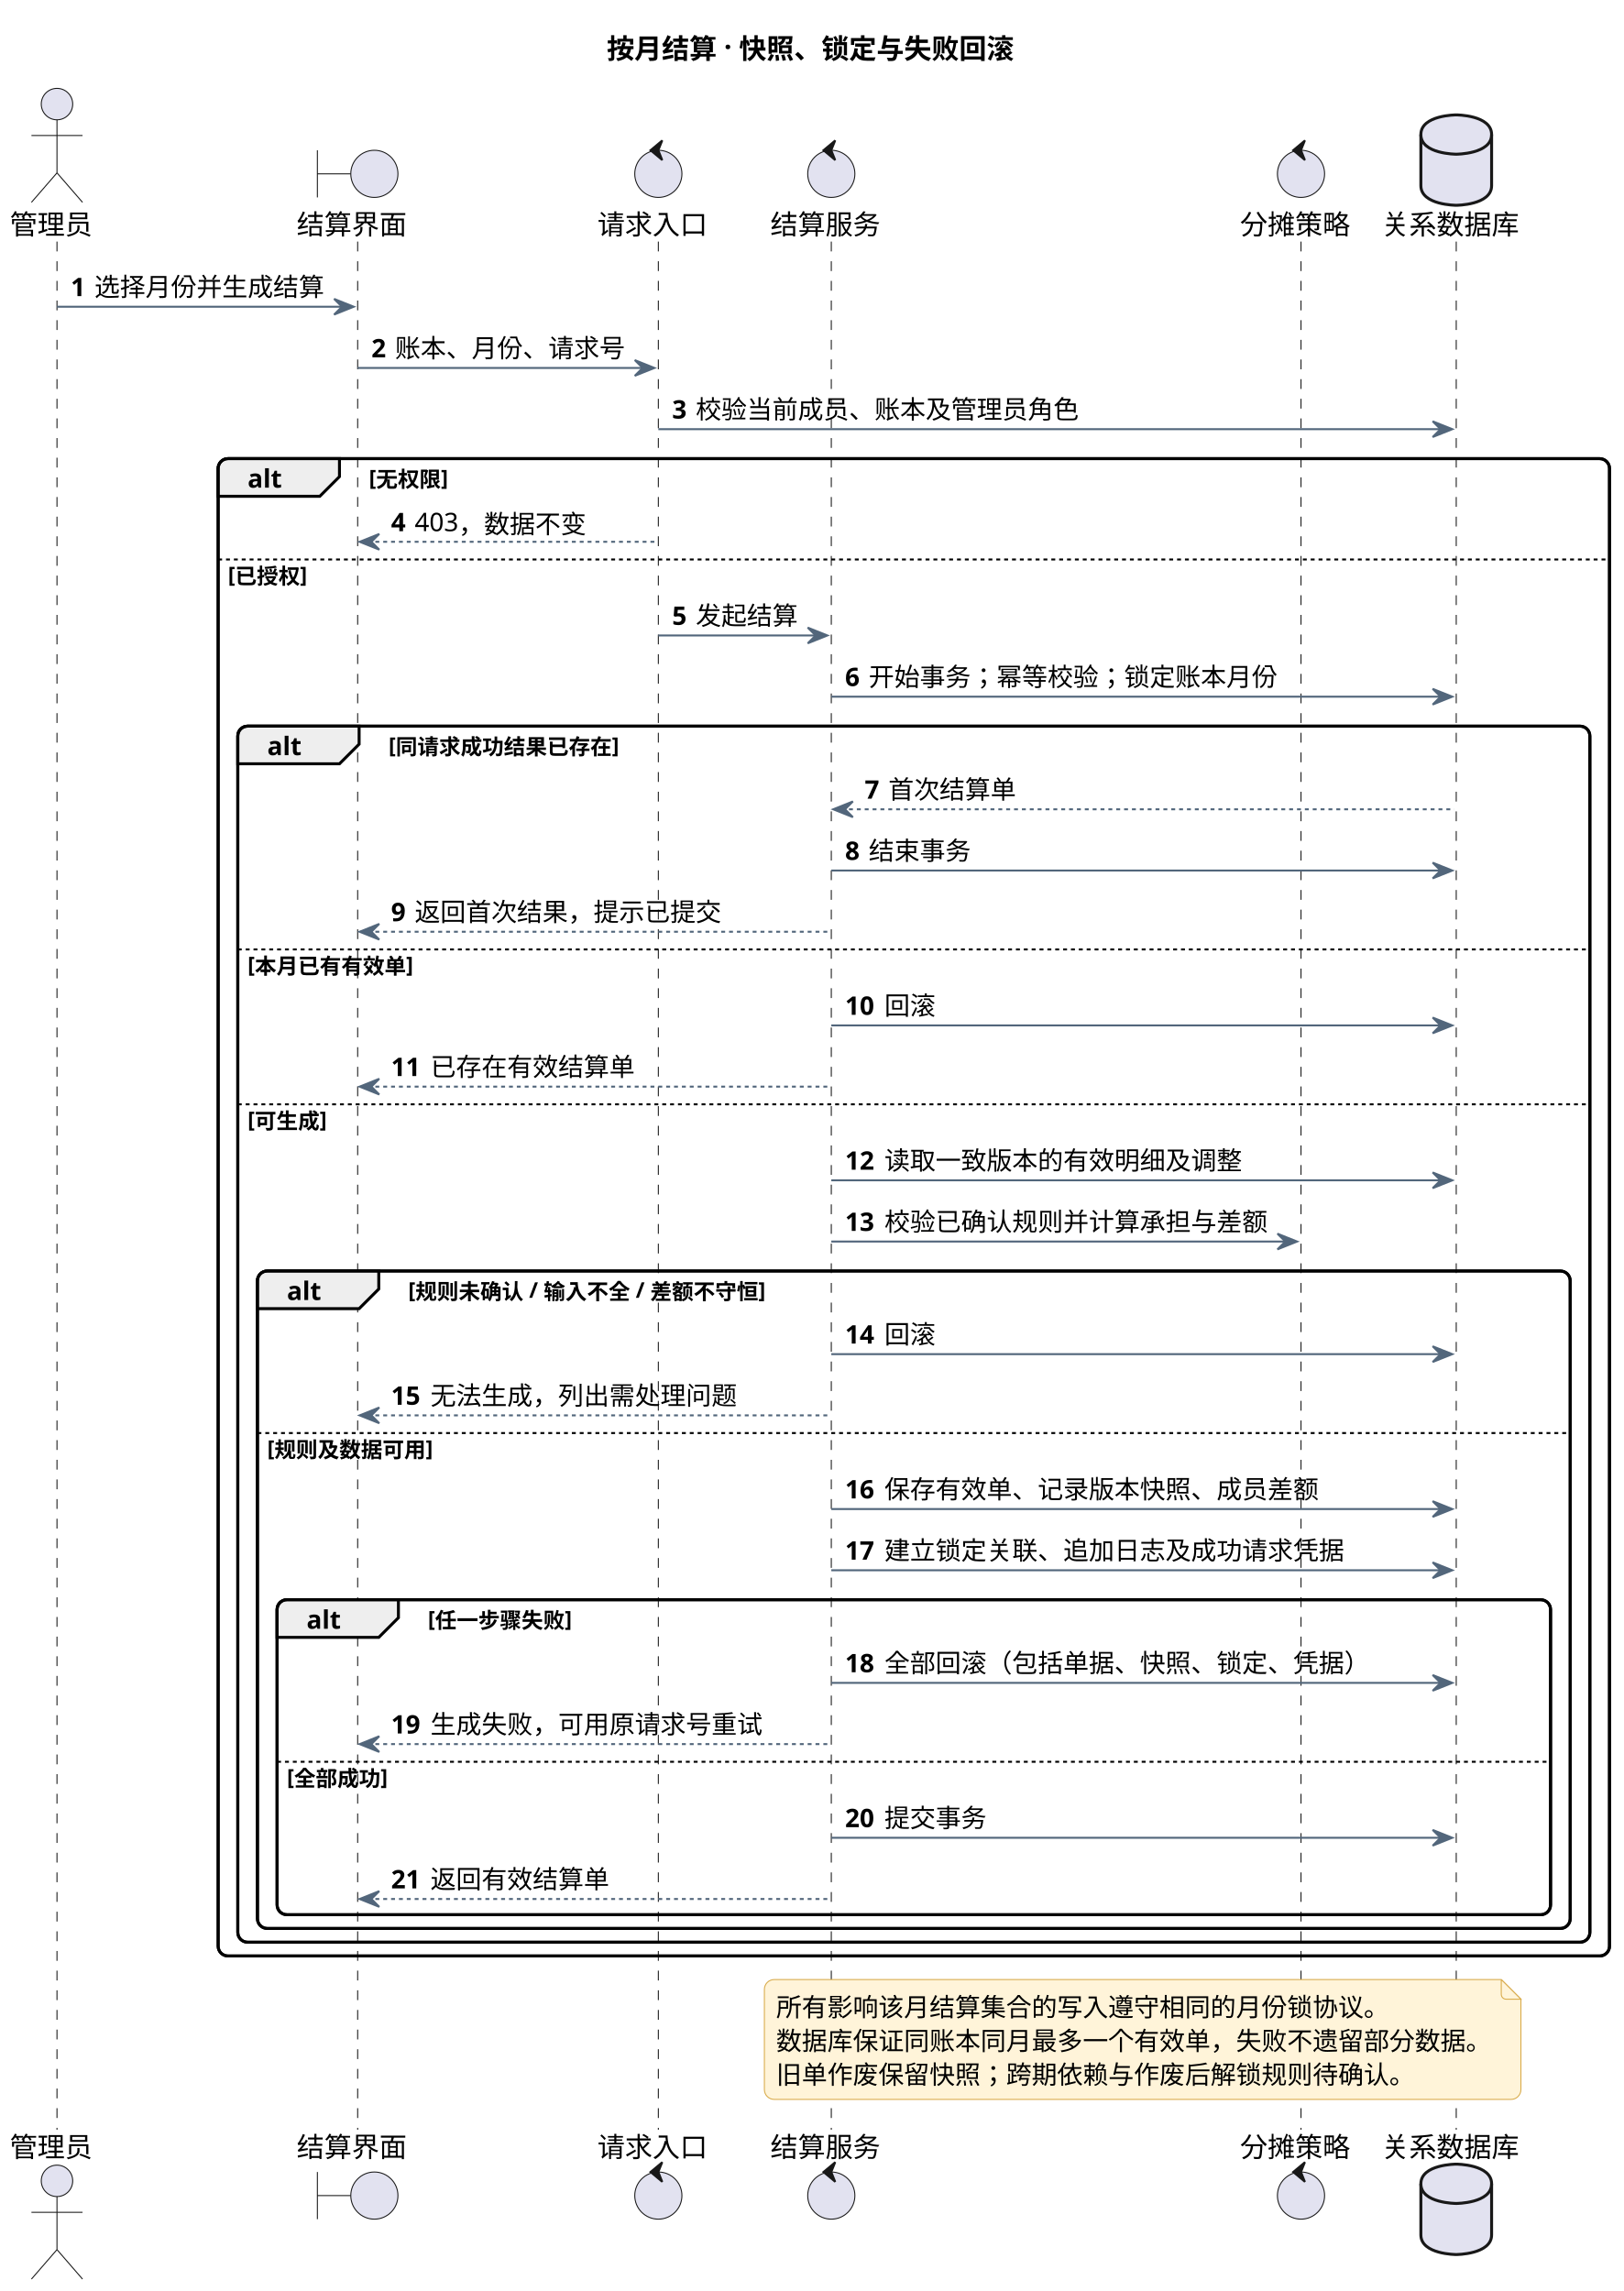
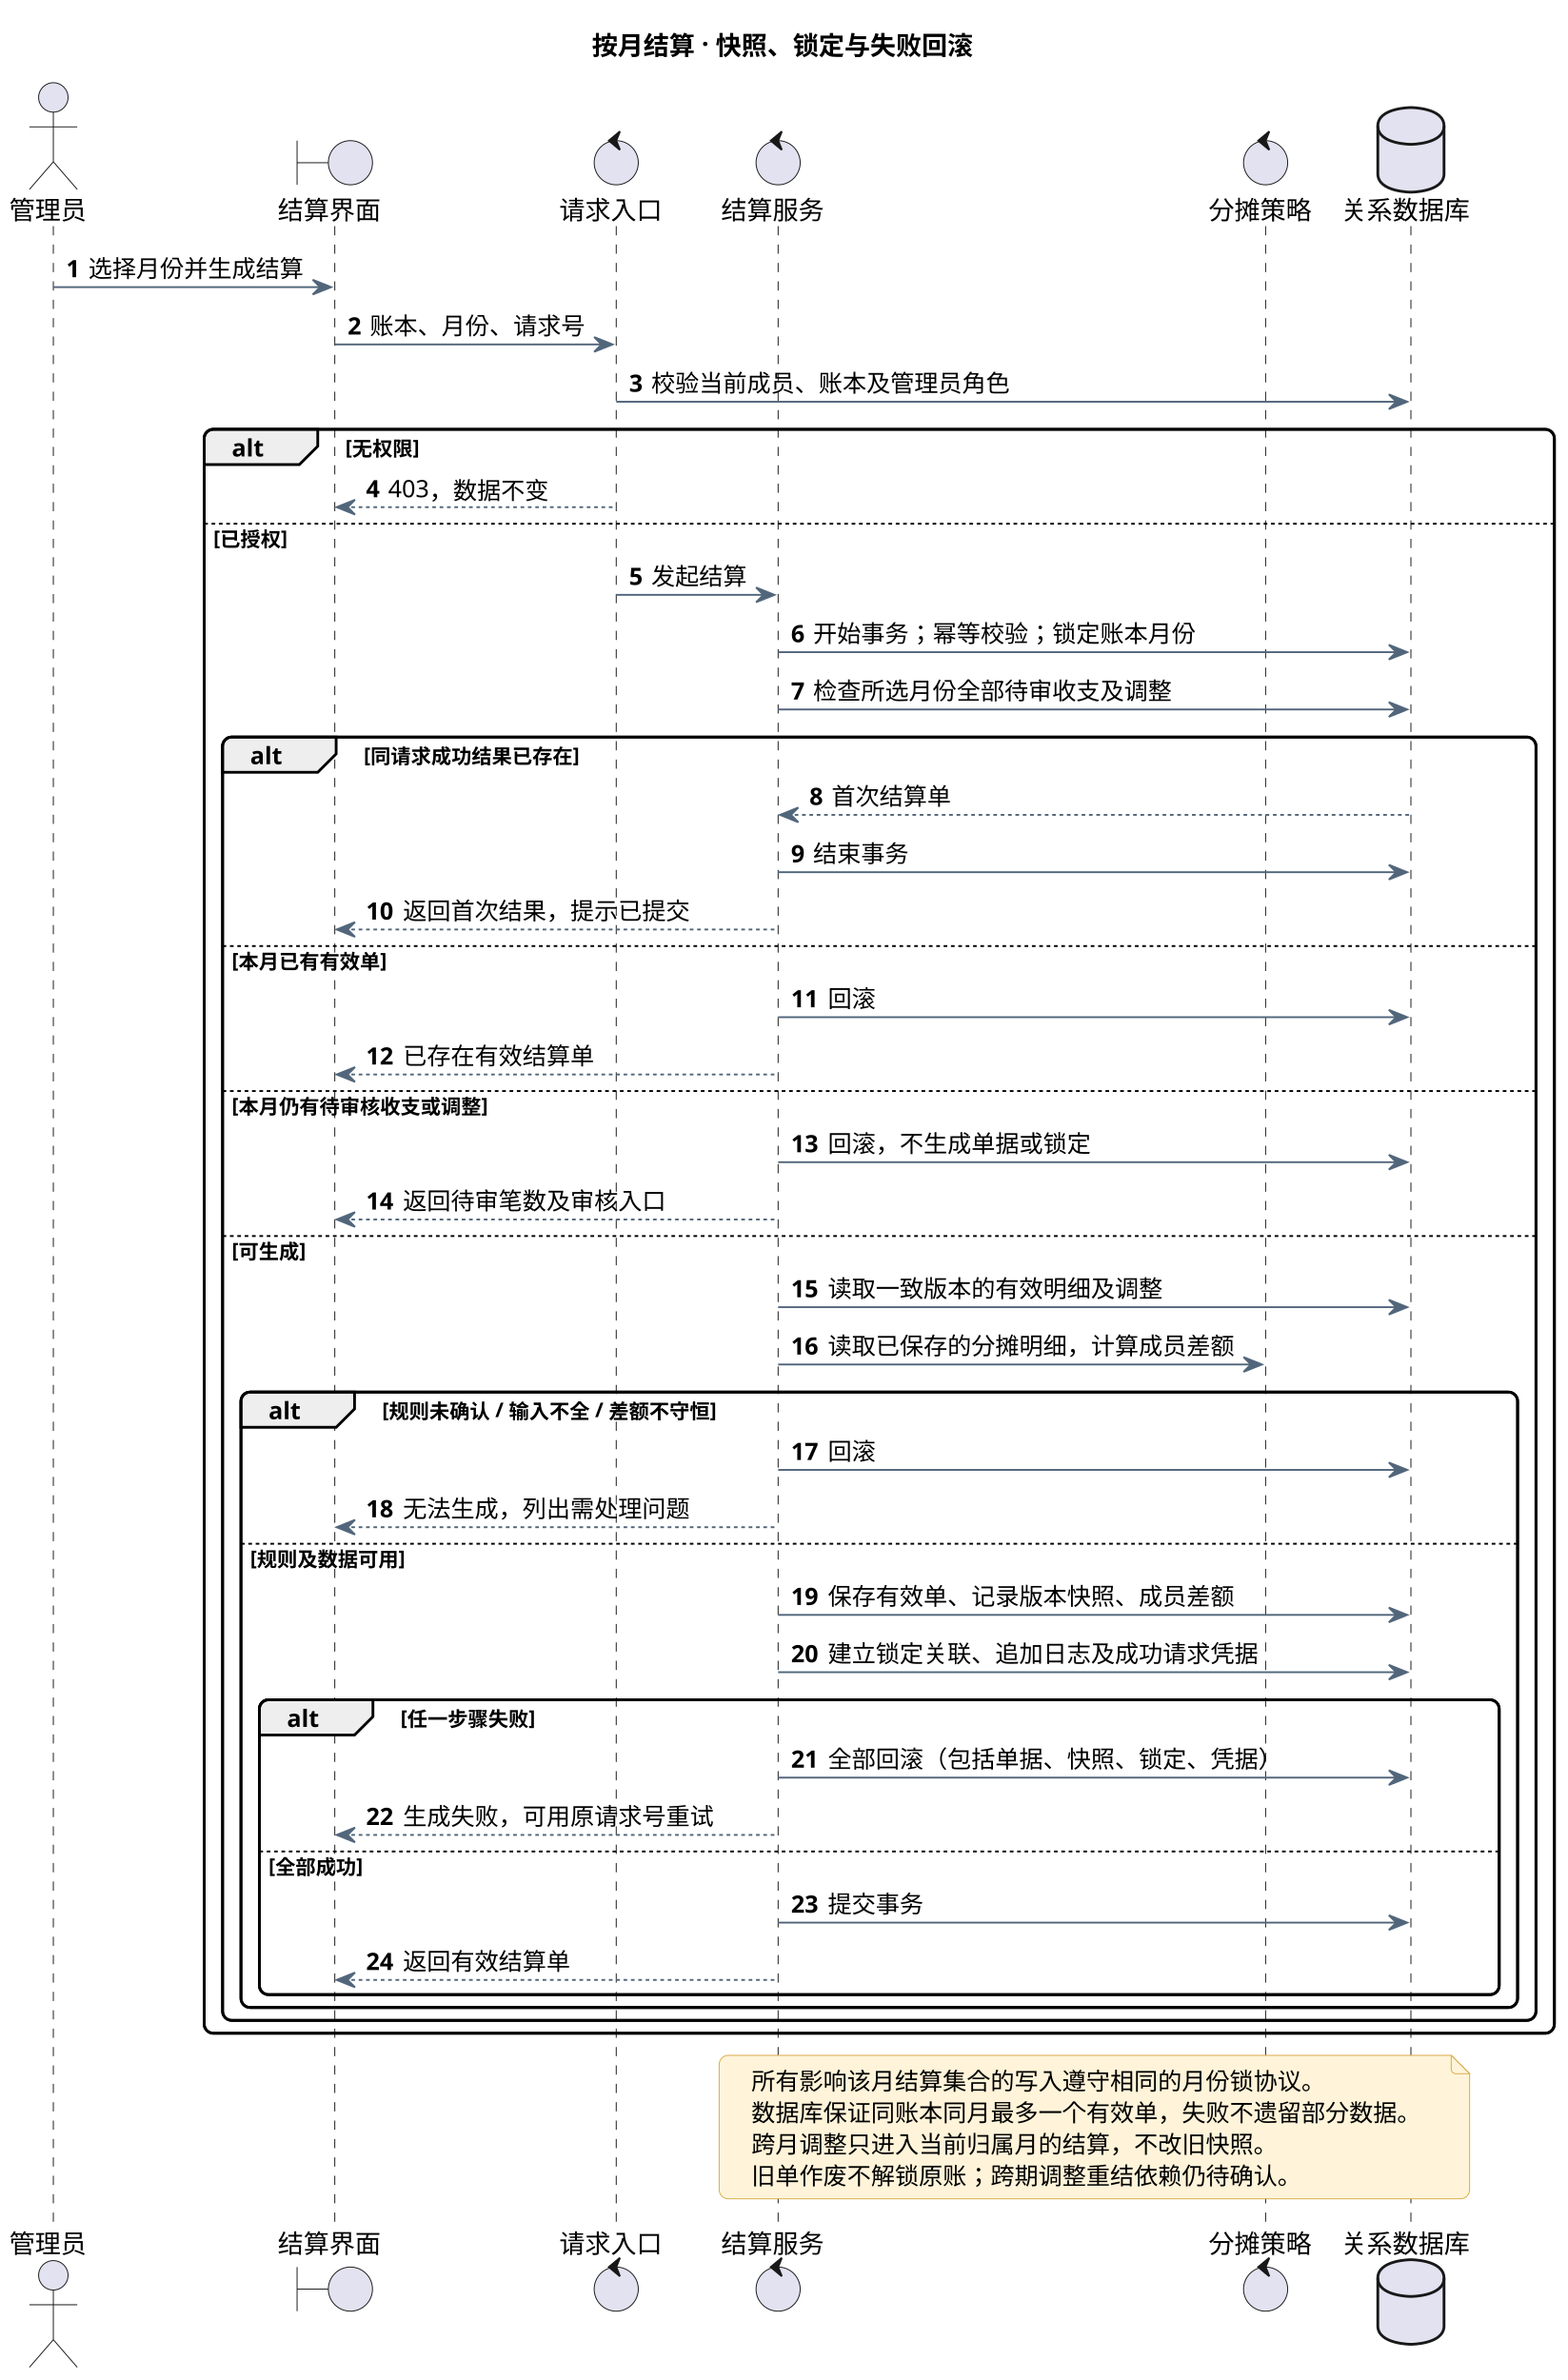
- <svg xmlns="http://www.w3.org/2000/svg" contentStyleType="text/css" height="1166px" preserveAspectRatio="none" style="width:826px;height:1166px;background:#FFFFFF;" version="1.1" viewBox="0 0 826 1166" width="826px" zoomAndPan="magnify">
+ <svg xmlns="http://www.w3.org/2000/svg" contentStyleType="text/css" height="1294px" preserveAspectRatio="none" style="width:852px;height:1294px;background:#FFFFFF;" version="1.1" viewBox="0 0 852 1294" width="852px" zoomAndPan="magnify">
  <defs />
  <g>
-     <text fill="#000000" font-family="Microsoft YaHei" font-size="14" font-weight="bold" lengthAdjust="spacing" textLength="210.492" x="308.797" y="29.814">按月结算 · 快照、锁定与失败回滚</text>
-     <rect fill="none" height="762.06" rx="5" ry="5" style="stroke:#000000;stroke-width:1.5;" width="708.068" x="111.017" y="233.428" />
-     <rect fill="none" height="618.911" rx="5" ry="5" style="stroke:#000000;stroke-width:1.5;" width="688.068" x="121.017" y="369.577" />
-     <rect fill="none" height="334.613" rx="5" ry="5" style="stroke:#000000;stroke-width:1.5;" width="668.068" x="131.017" y="646.875" />
-     <rect fill="none" height="160.307" rx="5" ry="5" style="stroke:#000000;stroke-width:1.5;" width="648.068" x="141.017" y="814.182" />
-     <line style="stroke:#181818;stroke-width:0.5;stroke-dasharray:5.0,5.0;" x1="29" x2="29" y1="122.955" y2="1083.961" />
-     <line style="stroke:#181818;stroke-width:0.5;stroke-dasharray:5.0,5.0;" x1="182.017" x2="182.017" y1="122.955" y2="1083.961" />
-     <line style="stroke:#181818;stroke-width:0.5;stroke-dasharray:5.0,5.0;" x1="335.034" x2="335.034" y1="122.955" y2="1083.961" />
-     <line style="stroke:#181818;stroke-width:0.5;stroke-dasharray:5.0,5.0;" x1="423.051" x2="423.051" y1="122.955" y2="1083.961" />
-     <line style="stroke:#181818;stroke-width:0.5;stroke-dasharray:5.0,5.0;" x1="662.085" x2="662.085" y1="122.955" y2="1083.961" />
-     <line style="stroke:#181818;stroke-width:0.5;stroke-dasharray:5.0,5.0;" x1="741.085" x2="741.085" y1="122.955" y2="1083.961" />
+     <text fill="#000000" font-family="Microsoft YaHei" font-size="14" font-weight="bold" lengthAdjust="spacing" textLength="210.492" x="321.797" y="29.814">按月结算 · 快照、锁定与失败回滚</text>
+     <rect fill="none" height="872.051" rx="5" ry="5" style="stroke:#000000;stroke-width:1.5;" width="734.068" x="111.017" y="233.428" />
+     <rect fill="none" height="697.745" rx="5" ry="5" style="stroke:#000000;stroke-width:1.5;" width="714.068" x="121.017" y="400.735" />
+     <rect fill="none" height="334.613" rx="5" ry="5" style="stroke:#000000;stroke-width:1.5;" width="694.068" x="131.017" y="756.866" />
+     <rect fill="none" height="160.307" rx="5" ry="5" style="stroke:#000000;stroke-width:1.5;" width="674.068" x="141.017" y="924.173" />
+     <line style="stroke:#181818;stroke-width:0.5;stroke-dasharray:5.0,5.0;" x1="29" x2="29" y1="122.955" y2="1211.11" />
+     <line style="stroke:#181818;stroke-width:0.5;stroke-dasharray:5.0,5.0;" x1="182.017" x2="182.017" y1="122.955" y2="1211.11" />
+     <line style="stroke:#181818;stroke-width:0.5;stroke-dasharray:5.0,5.0;" x1="335.034" x2="335.034" y1="122.955" y2="1211.11" />
+     <line style="stroke:#181818;stroke-width:0.5;stroke-dasharray:5.0,5.0;" x1="423.051" x2="423.051" y1="122.955" y2="1211.11" />
+     <line style="stroke:#181818;stroke-width:0.5;stroke-dasharray:5.0,5.0;" x1="688.085" x2="688.085" y1="122.955" y2="1211.11" />
+     <line style="stroke:#181818;stroke-width:0.5;stroke-dasharray:5.0,5.0;" x1="767.085" x2="767.085" y1="122.955" y2="1211.11" />
    <text fill="#000000" font-family="Microsoft YaHei" font-size="14" lengthAdjust="spacing" textLength="42" x="5" y="119.291">管理员</text>
    <ellipse cx="29" cy="52.977" fill="#E2E2F0" rx="8" ry="8" style="stroke:#181818;stroke-width:0.5;" />
    <path d="M29,60.977 L29,87.978 M16,68.978 L42,68.978 M29,87.978 L16,102.978 M29,87.978 L42,102.978 " fill="none" style="stroke:#181818;stroke-width:0.5;" />
-     <text fill="#000000" font-family="Microsoft YaHei" font-size="14" lengthAdjust="spacing" textLength="42" x="5" y="1097.775">管理员</text>
-     <ellipse cx="29" cy="1109.939" fill="#E2E2F0" rx="8" ry="8" style="stroke:#181818;stroke-width:0.5;" />
-     <path d="M29,1117.939 L29,1144.939 M16,1125.939 L42,1125.939 M29,1144.939 L16,1159.939 M29,1144.939 L42,1159.939 " fill="none" style="stroke:#181818;stroke-width:0.5;" />
+     <text fill="#000000" font-family="Microsoft YaHei" font-size="14" lengthAdjust="spacing" textLength="42" x="5" y="1224.924">管理员</text>
+     <ellipse cx="29" cy="1237.088" fill="#E2E2F0" rx="8" ry="8" style="stroke:#181818;stroke-width:0.5;" />
+     <path d="M29,1245.088 L29,1272.088 M16,1253.088 L42,1253.088 M29,1272.088 L16,1287.088 M29,1272.088 L42,1287.088 " fill="none" style="stroke:#181818;stroke-width:0.5;" />
    <text fill="#000000" font-family="Microsoft YaHei" font-size="14" lengthAdjust="spacing" textLength="56" x="151.017" y="119.291">结算界面</text>
    <path d="M161.517,76.478 L161.517,100.478 M161.517,88.478 L178.517,88.478 " fill="none" style="stroke:#181818;stroke-width:0.5;" />
    <ellipse cx="190.517" cy="88.478" fill="#E2E2F0" rx="12" ry="12" style="stroke:#181818;stroke-width:0.5;" />
-     <text fill="#000000" font-family="Microsoft YaHei" font-size="14" lengthAdjust="spacing" textLength="56" x="151.017" y="1097.775">结算界面</text>
-     <path d="M161.517,1105.439 L161.517,1129.439 M161.517,1117.439 L178.517,1117.439 " fill="none" style="stroke:#181818;stroke-width:0.5;" />
-     <ellipse cx="190.517" cy="1117.439" fill="#E2E2F0" rx="12" ry="12" style="stroke:#181818;stroke-width:0.5;" />
+     <text fill="#000000" font-family="Microsoft YaHei" font-size="14" lengthAdjust="spacing" textLength="56" x="151.017" y="1224.924">结算界面</text>
+     <path d="M161.517,1232.588 L161.517,1256.588 M161.517,1244.588 L178.517,1244.588 " fill="none" style="stroke:#181818;stroke-width:0.5;" />
+     <ellipse cx="190.517" cy="1244.588" fill="#E2E2F0" rx="12" ry="12" style="stroke:#181818;stroke-width:0.5;" />
    <text fill="#000000" font-family="Microsoft YaHei" font-size="14" lengthAdjust="spacing" textLength="56" x="304.034" y="119.291">请求入口</text>
    <ellipse cx="335.034" cy="88.478" fill="#E2E2F0" rx="12" ry="12" style="stroke:#181818;stroke-width:0.5;" />
    <polygon fill="#181818" points="331.034,76.478,337.034,71.478,335.034,76.478,337.034,81.478,331.034,76.478" style="stroke:#181818;stroke-width:1;" />
-     <text fill="#000000" font-family="Microsoft YaHei" font-size="14" lengthAdjust="spacing" textLength="56" x="304.034" y="1097.775">请求入口</text>
-     <ellipse cx="335.034" cy="1117.439" fill="#E2E2F0" rx="12" ry="12" style="stroke:#181818;stroke-width:0.5;" />
-     <polygon fill="#181818" points="331.034,1105.439,337.034,1100.439,335.034,1105.439,337.034,1110.439,331.034,1105.439" style="stroke:#181818;stroke-width:1;" />
+     <text fill="#000000" font-family="Microsoft YaHei" font-size="14" lengthAdjust="spacing" textLength="56" x="304.034" y="1224.924">请求入口</text>
+     <ellipse cx="335.034" cy="1244.588" fill="#E2E2F0" rx="12" ry="12" style="stroke:#181818;stroke-width:0.5;" />
+     <polygon fill="#181818" points="331.034,1232.588,337.034,1227.588,335.034,1232.588,337.034,1237.588,331.034,1232.588" style="stroke:#181818;stroke-width:1;" />
    <text fill="#000000" font-family="Microsoft YaHei" font-size="14" lengthAdjust="spacing" textLength="56" x="392.051" y="119.291">结算服务</text>
    <ellipse cx="423.051" cy="88.478" fill="#E2E2F0" rx="12" ry="12" style="stroke:#181818;stroke-width:0.5;" />
    <polygon fill="#181818" points="419.051,76.478,425.051,71.478,423.051,76.478,425.051,81.478,419.051,76.478" style="stroke:#181818;stroke-width:1;" />
-     <text fill="#000000" font-family="Microsoft YaHei" font-size="14" lengthAdjust="spacing" textLength="56" x="392.051" y="1097.775">结算服务</text>
-     <ellipse cx="423.051" cy="1117.439" fill="#E2E2F0" rx="12" ry="12" style="stroke:#181818;stroke-width:0.5;" />
-     <polygon fill="#181818" points="419.051,1105.439,425.051,1100.439,423.051,1105.439,425.051,1110.439,419.051,1105.439" style="stroke:#181818;stroke-width:1;" />
-     <text fill="#000000" font-family="Microsoft YaHei" font-size="14" lengthAdjust="spacing" textLength="56" x="631.085" y="119.291">分摊策略</text>
-     <ellipse cx="662.085" cy="88.478" fill="#E2E2F0" rx="12" ry="12" style="stroke:#181818;stroke-width:0.5;" />
-     <polygon fill="#181818" points="658.085,76.478,664.085,71.478,662.085,76.478,664.085,81.478,658.085,76.478" style="stroke:#181818;stroke-width:1;" />
-     <text fill="#000000" font-family="Microsoft YaHei" font-size="14" lengthAdjust="spacing" textLength="56" x="631.085" y="1097.775">分摊策略</text>
-     <ellipse cx="662.085" cy="1117.439" fill="#E2E2F0" rx="12" ry="12" style="stroke:#181818;stroke-width:0.5;" />
-     <polygon fill="#181818" points="658.085,1105.439,664.085,1100.439,662.085,1105.439,664.085,1110.439,658.085,1105.439" style="stroke:#181818;stroke-width:1;" />
-     <text fill="#000000" font-family="Microsoft YaHei" font-size="14" lengthAdjust="spacing" textLength="70" x="703.085" y="119.291">关系数据库</text>
-     <path d="M723.085,68.478 C723.085,58.477 741.085,58.477 741.085,58.477 C741.085,58.477 759.085,58.477 759.085,68.478 L759.085,94.478 C759.085,104.478 741.085,104.478 741.085,104.478 C741.085,104.478 723.085,104.478 723.085,94.478 L723.085,68.478 " fill="#E2E2F0" style="stroke:#181818;stroke-width:1.5;" />
-     <path d="M723.085,68.478 C723.085,78.478 741.085,78.478 741.085,78.478 C741.085,78.478 759.085,78.478 759.085,68.478 " fill="none" style="stroke:#181818;stroke-width:1.5;" />
-     <text fill="#000000" font-family="Microsoft YaHei" font-size="14" lengthAdjust="spacing" textLength="70" x="703.085" y="1097.775">关系数据库</text>
-     <path d="M723.085,1111.439 C723.085,1101.439 741.085,1101.439 741.085,1101.439 C741.085,1101.439 759.085,1101.439 759.085,1111.439 L759.085,1137.439 C759.085,1147.439 741.085,1147.439 741.085,1147.439 C741.085,1147.439 723.085,1147.439 723.085,1137.439 L723.085,1111.439 " fill="#E2E2F0" style="stroke:#181818;stroke-width:1.5;" />
-     <path d="M723.085,1111.439 C723.085,1121.439 741.085,1121.439 741.085,1121.439 C741.085,1121.439 759.085,1121.439 759.085,1111.439 " fill="none" style="stroke:#181818;stroke-width:1.5;" />
+     <text fill="#000000" font-family="Microsoft YaHei" font-size="14" lengthAdjust="spacing" textLength="56" x="392.051" y="1224.924">结算服务</text>
+     <ellipse cx="423.051" cy="1244.588" fill="#E2E2F0" rx="12" ry="12" style="stroke:#181818;stroke-width:0.5;" />
+     <polygon fill="#181818" points="419.051,1232.588,425.051,1227.588,423.051,1232.588,425.051,1237.588,419.051,1232.588" style="stroke:#181818;stroke-width:1;" />
+     <text fill="#000000" font-family="Microsoft YaHei" font-size="14" lengthAdjust="spacing" textLength="56" x="657.085" y="119.291">分摊策略</text>
+     <ellipse cx="688.085" cy="88.478" fill="#E2E2F0" rx="12" ry="12" style="stroke:#181818;stroke-width:0.5;" />
+     <polygon fill="#181818" points="684.085,76.478,690.085,71.478,688.085,76.478,690.085,81.478,684.085,76.478" style="stroke:#181818;stroke-width:1;" />
+     <text fill="#000000" font-family="Microsoft YaHei" font-size="14" lengthAdjust="spacing" textLength="56" x="657.085" y="1224.924">分摊策略</text>
+     <ellipse cx="688.085" cy="1244.588" fill="#E2E2F0" rx="12" ry="12" style="stroke:#181818;stroke-width:0.5;" />
+     <polygon fill="#181818" points="684.085,1232.588,690.085,1227.588,688.085,1232.588,690.085,1237.588,684.085,1232.588" style="stroke:#181818;stroke-width:1;" />
+     <text fill="#000000" font-family="Microsoft YaHei" font-size="14" lengthAdjust="spacing" textLength="70" x="729.085" y="119.291">关系数据库</text>
+     <path d="M749.085,68.478 C749.085,58.477 767.085,58.477 767.085,58.477 C767.085,58.477 785.085,58.477 785.085,68.478 L785.085,94.478 C785.085,104.478 767.085,104.478 767.085,104.478 C767.085,104.478 749.085,104.478 749.085,94.478 L749.085,68.478 " fill="#E2E2F0" style="stroke:#181818;stroke-width:1.5;" />
+     <path d="M749.085,68.478 C749.085,78.478 767.085,78.478 767.085,78.478 C767.085,78.478 785.085,78.478 785.085,68.478 " fill="none" style="stroke:#181818;stroke-width:1.5;" />
+     <text fill="#000000" font-family="Microsoft YaHei" font-size="14" lengthAdjust="spacing" textLength="70" x="729.085" y="1224.924">关系数据库</text>
+     <path d="M749.085,1238.588 C749.085,1228.588 767.085,1228.588 767.085,1228.588 C767.085,1228.588 785.085,1228.588 785.085,1238.588 L785.085,1264.588 C785.085,1274.588 767.085,1274.588 767.085,1274.588 C767.085,1274.588 749.085,1274.588 749.085,1264.588 L749.085,1238.588 " fill="#E2E2F0" style="stroke:#181818;stroke-width:1.5;" />
+     <path d="M749.085,1238.588 C749.085,1248.588 767.085,1248.588 767.085,1248.588 C767.085,1248.588 785.085,1248.588 785.085,1238.588 " fill="none" style="stroke:#181818;stroke-width:1.5;" />
    <polygon fill="#52667B" points="170.017,152.113,180.017,156.113,170.017,160.113,174.017,156.113" style="stroke:#52667B;stroke-width:1;" />
    <line style="stroke:#52667B;stroke-width:1;" x1="29" x2="176.017" y1="156.113" y2="156.113" />
    <text fill="#000000" font-family="Microsoft YaHei" font-size="13" font-weight="bold" lengthAdjust="spacing" textLength="8.017" x="36" y="150.71">1</text>
    <text fill="#000000" font-family="Microsoft YaHei" font-size="13" lengthAdjust="spacing" textLength="117" x="48.017" y="150.71">选择月份并生成结算</text>
    <polygon fill="#52667B" points="323.034,183.27,333.034,187.27,323.034,191.27,327.034,187.27" style="stroke:#52667B;stroke-width:1;" />
    <line style="stroke:#52667B;stroke-width:1;" x1="182.017" x2="329.034" y1="187.27" y2="187.27" />
    <text fill="#000000" font-family="Microsoft YaHei" font-size="13" font-weight="bold" lengthAdjust="spacing" textLength="8.017" x="189.017" y="181.868">2</text>
    <text fill="#000000" font-family="Microsoft YaHei" font-size="13" lengthAdjust="spacing" textLength="117" x="201.034" y="181.868">账本、月份、请求号</text>
-     <polygon fill="#52667B" points="729.085,214.428,739.085,218.428,729.085,222.428,733.085,218.428" style="stroke:#52667B;stroke-width:1;" />
-     <line style="stroke:#52667B;stroke-width:1;" x1="335.034" x2="735.085" y1="218.428" y2="218.428" />
+     <polygon fill="#52667B" points="755.085,214.428,765.085,218.428,755.085,222.428,759.085,218.428" style="stroke:#52667B;stroke-width:1;" />
+     <line style="stroke:#52667B;stroke-width:1;" x1="335.034" x2="761.085" y1="218.428" y2="218.428" />
    <text fill="#000000" font-family="Microsoft YaHei" font-size="13" font-weight="bold" lengthAdjust="spacing" textLength="8.017" x="342.034" y="213.026">3</text>
    <text fill="#000000" font-family="Microsoft YaHei" font-size="13" lengthAdjust="spacing" textLength="195" x="354.051" y="213.026">校验当前成员、账本及管理员角色</text>
    <path d="M116.017,233.428 L172.756,233.428 L172.756,242.586 L162.756,252.586 L111.017,252.586 L111.017,238.428 A5,5 0 0 1 116.017,233.428 " fill="#EEEEEE" style="stroke:#000000;stroke-width:1.5;" />
-     <rect fill="none" height="762.06" rx="5" ry="5" style="stroke:#000000;stroke-width:1.5;" width="708.068" x="111.017" y="233.428" />
+     <rect fill="none" height="872.051" rx="5" ry="5" style="stroke:#000000;stroke-width:1.5;" width="734.068" x="111.017" y="233.428" />
    <text fill="#000000" font-family="Microsoft YaHei" font-size="13" font-weight="bold" lengthAdjust="spacing" textLength="16.739" x="126.017" y="248.184">alt</text>
    <text fill="#000000" font-family="Microsoft YaHei" font-size="11" font-weight="bold" lengthAdjust="spacing" textLength="41.572" x="187.756" y="247.067">[无权限]</text>
    <polygon fill="#52667B" points="193.017,271.744,183.017,275.744,193.017,279.744,189.017,275.744" style="stroke:#52667B;stroke-width:1;" />
    <line style="stroke:#52667B;stroke-width:1;stroke-dasharray:2.0,2.0;" x1="187.017" x2="334.034" y1="275.744" y2="275.744" />
    <text fill="#000000" font-family="Microsoft YaHei" font-size="13" font-weight="bold" lengthAdjust="spacing" textLength="8.017" x="199.017" y="270.341">4</text>
    <text fill="#000000" font-family="Microsoft YaHei" font-size="13" lengthAdjust="spacing" textLength="87.871" x="211.034" y="270.341">403，数据不变</text>
-     <line style="stroke:#000000;stroke-width:1;stroke-dasharray:2.0,2.0;" x1="111.017" x2="819.085" y1="284.744" y2="284.744" />
+     <line style="stroke:#000000;stroke-width:1;stroke-dasharray:2.0,2.0;" x1="111.017" x2="845.085" y1="284.744" y2="284.744" />
    <text fill="#000000" font-family="Microsoft YaHei" font-size="11" font-weight="bold" lengthAdjust="spacing" textLength="41.572" x="116.017" y="296.383">[已授权]</text>
    <polygon fill="#52667B" points="411.051,319.419,421.051,323.419,411.051,327.419,415.051,323.419" style="stroke:#52667B;stroke-width:1;" />
    <line style="stroke:#52667B;stroke-width:1;" x1="335.034" x2="417.051" y1="323.419" y2="323.419" />
    <text fill="#000000" font-family="Microsoft YaHei" font-size="13" font-weight="bold" lengthAdjust="spacing" textLength="8.017" x="342.034" y="318.017">5</text>
    <text fill="#000000" font-family="Microsoft YaHei" font-size="13" lengthAdjust="spacing" textLength="52" x="354.051" y="318.017">发起结算</text>
-     <polygon fill="#52667B" points="729.085,350.577,739.085,354.577,729.085,358.577,733.085,354.577" style="stroke:#52667B;stroke-width:1;" />
-     <line style="stroke:#52667B;stroke-width:1;" x1="423.051" x2="735.085" y1="354.577" y2="354.577" />
+     <polygon fill="#52667B" points="755.085,350.577,765.085,354.577,755.085,358.577,759.085,354.577" style="stroke:#52667B;stroke-width:1;" />
+     <line style="stroke:#52667B;stroke-width:1;" x1="423.051" x2="761.085" y1="354.577" y2="354.577" />
    <text fill="#000000" font-family="Microsoft YaHei" font-size="13" font-weight="bold" lengthAdjust="spacing" textLength="8.017" x="430.051" y="349.175">6</text>
    <text fill="#000000" font-family="Microsoft YaHei" font-size="13" lengthAdjust="spacing" textLength="208" x="442.068" y="349.175">开始事务；幂等校验；锁定账本月份</text>
-     <path d="M126.017,369.577 L182.756,369.577 L182.756,378.735 L172.756,388.735 L121.017,388.735 L121.017,374.577 A5,5 0 0 1 126.017,369.577 " fill="#EEEEEE" style="stroke:#000000;stroke-width:1.5;" />
-     <rect fill="none" height="618.911" rx="5" ry="5" style="stroke:#000000;stroke-width:1.5;" width="688.068" x="121.017" y="369.577" />
-     <text fill="#000000" font-family="Microsoft YaHei" font-size="13" font-weight="bold" lengthAdjust="spacing" textLength="16.739" x="136.017" y="384.332">alt</text>
-     <text fill="#000000" font-family="Microsoft YaHei" font-size="11" font-weight="bold" lengthAdjust="spacing" textLength="118.572" x="197.756" y="383.216">[同请求成功结果已存在]</text>
-     <polygon fill="#52667B" points="434.051,407.893,424.051,411.893,434.051,415.893,430.051,411.893" style="stroke:#52667B;stroke-width:1;" />
-     <line style="stroke:#52667B;stroke-width:1;stroke-dasharray:2.0,2.0;" x1="428.051" x2="740.085" y1="411.893" y2="411.893" />
-     <text fill="#000000" font-family="Microsoft YaHei" font-size="13" font-weight="bold" lengthAdjust="spacing" textLength="8.017" x="440.051" y="406.49">7</text>
-     <text fill="#000000" font-family="Microsoft YaHei" font-size="13" lengthAdjust="spacing" textLength="65" x="452.068" y="406.49">首次结算单</text>
-     <polygon fill="#52667B" points="729.085,439.05,739.085,443.05,729.085,447.05,733.085,443.05" style="stroke:#52667B;stroke-width:1;" />
-     <line style="stroke:#52667B;stroke-width:1;" x1="423.051" x2="735.085" y1="443.05" y2="443.05" />
-     <text fill="#000000" font-family="Microsoft YaHei" font-size="13" font-weight="bold" lengthAdjust="spacing" textLength="8.017" x="430.051" y="437.648">8</text>
-     <text fill="#000000" font-family="Microsoft YaHei" font-size="13" lengthAdjust="spacing" textLength="52" x="442.068" y="437.648">结束事务</text>
-     <polygon fill="#52667B" points="193.017,470.208,183.017,474.208,193.017,478.208,189.017,474.208" style="stroke:#52667B;stroke-width:1;" />
-     <line style="stroke:#52667B;stroke-width:1;stroke-dasharray:2.0,2.0;" x1="187.017" x2="422.051" y1="474.208" y2="474.208" />
-     <text fill="#000000" font-family="Microsoft YaHei" font-size="13" font-weight="bold" lengthAdjust="spacing" textLength="8.017" x="199.017" y="468.806">9</text>
-     <text fill="#000000" font-family="Microsoft YaHei" font-size="13" lengthAdjust="spacing" textLength="156" x="211.034" y="468.806">返回首次结果，提示已提交</text>
-     <line style="stroke:#000000;stroke-width:1;stroke-dasharray:2.0,2.0;" x1="121.017" x2="809.085" y1="483.208" y2="483.208" />
-     <text fill="#000000" font-family="Microsoft YaHei" font-size="11" font-weight="bold" lengthAdjust="spacing" textLength="85.572" x="126.017" y="494.847">[本月已有有效单]</text>
-     <polygon fill="#52667B" points="729.085,517.884,739.085,521.884,729.085,525.884,733.085,521.884" style="stroke:#52667B;stroke-width:1;" />
-     <line style="stroke:#52667B;stroke-width:1;" x1="423.051" x2="735.085" y1="521.884" y2="521.884" />
-     <text fill="#000000" font-family="Microsoft YaHei" font-size="13" font-weight="bold" lengthAdjust="spacing" textLength="16.034" x="430.051" y="516.481">10</text>
-     <text fill="#000000" font-family="Microsoft YaHei" font-size="13" lengthAdjust="spacing" textLength="26" x="450.085" y="516.481">回滚</text>
-     <polygon fill="#52667B" points="193.017,549.042,183.017,553.042,193.017,557.042,189.017,553.042" style="stroke:#52667B;stroke-width:1;" />
-     <line style="stroke:#52667B;stroke-width:1;stroke-dasharray:2.0,2.0;" x1="187.017" x2="422.051" y1="553.042" y2="553.042" />
-     <text fill="#000000" font-family="Microsoft YaHei" font-size="13" font-weight="bold" lengthAdjust="spacing" textLength="16.034" x="199.017" y="547.639">11</text>
-     <text fill="#000000" font-family="Microsoft YaHei" font-size="13" lengthAdjust="spacing" textLength="104" x="219.051" y="547.639">已存在有效结算单</text>
-     <line style="stroke:#000000;stroke-width:1;stroke-dasharray:2.0,2.0;" x1="121.017" x2="809.085" y1="562.042" y2="562.042" />
-     <text fill="#000000" font-family="Microsoft YaHei" font-size="11" font-weight="bold" lengthAdjust="spacing" textLength="41.572" x="126.017" y="573.681">[可生成]</text>
-     <polygon fill="#52667B" points="729.085,596.717,739.085,600.717,729.085,604.717,733.085,600.717" style="stroke:#52667B;stroke-width:1;" />
-     <line style="stroke:#52667B;stroke-width:1;" x1="423.051" x2="735.085" y1="600.717" y2="600.717" />
-     <text fill="#000000" font-family="Microsoft YaHei" font-size="13" font-weight="bold" lengthAdjust="spacing" textLength="16.034" x="430.051" y="595.315">12</text>
-     <text fill="#000000" font-family="Microsoft YaHei" font-size="13" lengthAdjust="spacing" textLength="182" x="450.085" y="595.315">读取一致版本的有效明细及调整</text>
-     <polygon fill="#52667B" points="650.085,627.875,660.085,631.875,650.085,635.875,654.085,631.875" style="stroke:#52667B;stroke-width:1;" />
-     <line style="stroke:#52667B;stroke-width:1;" x1="423.051" x2="656.085" y1="631.875" y2="631.875" />
+     <polygon fill="#52667B" points="755.085,381.735,765.085,385.735,755.085,389.735,759.085,385.735" style="stroke:#52667B;stroke-width:1;" />
+     <line style="stroke:#52667B;stroke-width:1;" x1="423.051" x2="761.085" y1="385.735" y2="385.735" />
+     <text fill="#000000" font-family="Microsoft YaHei" font-size="13" font-weight="bold" lengthAdjust="spacing" textLength="8.017" x="430.051" y="380.332">7</text>
+     <text fill="#000000" font-family="Microsoft YaHei" font-size="13" lengthAdjust="spacing" textLength="195" x="442.068" y="380.332">检查所选月份全部待审收支及调整</text>
+     <path d="M126.017,400.735 L182.756,400.735 L182.756,409.893 L172.756,419.893 L121.017,419.893 L121.017,405.735 A5,5 0 0 1 126.017,400.735 " fill="#EEEEEE" style="stroke:#000000;stroke-width:1.5;" />
+     <rect fill="none" height="697.745" rx="5" ry="5" style="stroke:#000000;stroke-width:1.5;" width="714.068" x="121.017" y="400.735" />
+     <text fill="#000000" font-family="Microsoft YaHei" font-size="13" font-weight="bold" lengthAdjust="spacing" textLength="16.739" x="136.017" y="415.49">alt</text>
+     <text fill="#000000" font-family="Microsoft YaHei" font-size="11" font-weight="bold" lengthAdjust="spacing" textLength="118.572" x="197.756" y="414.374">[同请求成功结果已存在]</text>
+     <polygon fill="#52667B" points="434.051,439.05,424.051,443.05,434.051,447.05,430.051,443.05" style="stroke:#52667B;stroke-width:1;" />
+     <line style="stroke:#52667B;stroke-width:1;stroke-dasharray:2.0,2.0;" x1="428.051" x2="766.085" y1="443.05" y2="443.05" />
+     <text fill="#000000" font-family="Microsoft YaHei" font-size="13" font-weight="bold" lengthAdjust="spacing" textLength="8.017" x="440.051" y="437.648">8</text>
+     <text fill="#000000" font-family="Microsoft YaHei" font-size="13" lengthAdjust="spacing" textLength="65" x="452.068" y="437.648">首次结算单</text>
+     <polygon fill="#52667B" points="755.085,470.208,765.085,474.208,755.085,478.208,759.085,474.208" style="stroke:#52667B;stroke-width:1;" />
+     <line style="stroke:#52667B;stroke-width:1;" x1="423.051" x2="761.085" y1="474.208" y2="474.208" />
+     <text fill="#000000" font-family="Microsoft YaHei" font-size="13" font-weight="bold" lengthAdjust="spacing" textLength="8.017" x="430.051" y="468.806">9</text>
+     <text fill="#000000" font-family="Microsoft YaHei" font-size="13" lengthAdjust="spacing" textLength="52" x="442.068" y="468.806">结束事务</text>
+     <polygon fill="#52667B" points="193.017,501.366,183.017,505.366,193.017,509.366,189.017,505.366" style="stroke:#52667B;stroke-width:1;" />
+     <line style="stroke:#52667B;stroke-width:1;stroke-dasharray:2.0,2.0;" x1="187.017" x2="422.051" y1="505.366" y2="505.366" />
+     <text fill="#000000" font-family="Microsoft YaHei" font-size="13" font-weight="bold" lengthAdjust="spacing" textLength="16.034" x="199.017" y="499.963">10</text>
+     <text fill="#000000" font-family="Microsoft YaHei" font-size="13" lengthAdjust="spacing" textLength="156" x="219.051" y="499.963">返回首次结果，提示已提交</text>
+     <line style="stroke:#000000;stroke-width:1;stroke-dasharray:2.0,2.0;" x1="121.017" x2="835.085" y1="514.366" y2="514.366" />
+     <text fill="#000000" font-family="Microsoft YaHei" font-size="11" font-weight="bold" lengthAdjust="spacing" textLength="85.572" x="126.017" y="526.005">[本月已有有效单]</text>
+     <polygon fill="#52667B" points="755.085,549.042,765.085,553.042,755.085,557.042,759.085,553.042" style="stroke:#52667B;stroke-width:1;" />
+     <line style="stroke:#52667B;stroke-width:1;" x1="423.051" x2="761.085" y1="553.042" y2="553.042" />
+     <text fill="#000000" font-family="Microsoft YaHei" font-size="13" font-weight="bold" lengthAdjust="spacing" textLength="16.034" x="430.051" y="547.639">11</text>
+     <text fill="#000000" font-family="Microsoft YaHei" font-size="13" lengthAdjust="spacing" textLength="26" x="450.085" y="547.639">回滚</text>
+     <polygon fill="#52667B" points="193.017,580.199,183.017,584.199,193.017,588.199,189.017,584.199" style="stroke:#52667B;stroke-width:1;" />
+     <line style="stroke:#52667B;stroke-width:1;stroke-dasharray:2.0,2.0;" x1="187.017" x2="422.051" y1="584.199" y2="584.199" />
+     <text fill="#000000" font-family="Microsoft YaHei" font-size="13" font-weight="bold" lengthAdjust="spacing" textLength="16.034" x="199.017" y="578.797">12</text>
+     <text fill="#000000" font-family="Microsoft YaHei" font-size="13" lengthAdjust="spacing" textLength="104" x="219.051" y="578.797">已存在有效结算单</text>
+     <line style="stroke:#000000;stroke-width:1;stroke-dasharray:2.0,2.0;" x1="121.017" x2="835.085" y1="593.199" y2="593.199" />
+     <text fill="#000000" font-family="Microsoft YaHei" font-size="11" font-weight="bold" lengthAdjust="spacing" textLength="140.572" x="126.017" y="604.838">[本月仍有待审核收支或调整]</text>
+     <polygon fill="#52667B" points="755.085,627.875,765.085,631.875,755.085,635.875,759.085,631.875" style="stroke:#52667B;stroke-width:1;" />
+     <line style="stroke:#52667B;stroke-width:1;" x1="423.051" x2="761.085" y1="631.875" y2="631.875" />
    <text fill="#000000" font-family="Microsoft YaHei" font-size="13" font-weight="bold" lengthAdjust="spacing" textLength="16.034" x="430.051" y="626.473">13</text>
-     <text fill="#000000" font-family="Microsoft YaHei" font-size="13" lengthAdjust="spacing" textLength="195" x="450.085" y="626.473">校验已确认规则并计算承担与差额</text>
-     <path d="M136.017,646.875 L192.756,646.875 L192.756,656.033 L182.756,666.033 L131.017,666.033 L131.017,651.875 A5,5 0 0 1 136.017,646.875 " fill="#EEEEEE" style="stroke:#000000;stroke-width:1.5;" />
-     <rect fill="none" height="334.613" rx="5" ry="5" style="stroke:#000000;stroke-width:1.5;" width="668.068" x="131.017" y="646.875" />
-     <text fill="#000000" font-family="Microsoft YaHei" font-size="13" font-weight="bold" lengthAdjust="spacing" textLength="16.739" x="146.017" y="661.63">alt</text>
-     <text fill="#000000" font-family="Microsoft YaHei" font-size="11" font-weight="bold" lengthAdjust="spacing" textLength="186.076" x="207.756" y="660.514">[规则未确认 / 输入不全 / 差额不守恒]</text>
-     <polygon fill="#52667B" points="729.085,685.19,739.085,689.19,729.085,693.19,733.085,689.19" style="stroke:#52667B;stroke-width:1;" />
-     <line style="stroke:#52667B;stroke-width:1;" x1="423.051" x2="735.085" y1="689.19" y2="689.19" />
-     <text fill="#000000" font-family="Microsoft YaHei" font-size="13" font-weight="bold" lengthAdjust="spacing" textLength="16.034" x="430.051" y="683.788">14</text>
-     <text fill="#000000" font-family="Microsoft YaHei" font-size="13" lengthAdjust="spacing" textLength="26" x="450.085" y="683.788">回滚</text>
-     <polygon fill="#52667B" points="193.017,716.348,183.017,720.348,193.017,724.348,189.017,720.348" style="stroke:#52667B;stroke-width:1;" />
-     <line style="stroke:#52667B;stroke-width:1;stroke-dasharray:2.0,2.0;" x1="187.017" x2="422.051" y1="720.348" y2="720.348" />
-     <text fill="#000000" font-family="Microsoft YaHei" font-size="13" font-weight="bold" lengthAdjust="spacing" textLength="16.034" x="199.017" y="714.946">15</text>
-     <text fill="#000000" font-family="Microsoft YaHei" font-size="13" lengthAdjust="spacing" textLength="156" x="219.051" y="714.946">无法生成，列出需处理问题</text>
-     <line style="stroke:#000000;stroke-width:1;stroke-dasharray:2.0,2.0;" x1="131.017" x2="799.085" y1="729.348" y2="729.348" />
-     <text fill="#000000" font-family="Microsoft YaHei" font-size="11" font-weight="bold" lengthAdjust="spacing" textLength="85.572" x="136.017" y="740.987">[规则及数据可用]</text>
-     <polygon fill="#52667B" points="729.085,764.024,739.085,768.024,729.085,772.024,733.085,768.024" style="stroke:#52667B;stroke-width:1;" />
-     <line style="stroke:#52667B;stroke-width:1;" x1="423.051" x2="735.085" y1="768.024" y2="768.024" />
-     <text fill="#000000" font-family="Microsoft YaHei" font-size="13" font-weight="bold" lengthAdjust="spacing" textLength="16.034" x="430.051" y="762.622">16</text>
-     <text fill="#000000" font-family="Microsoft YaHei" font-size="13" lengthAdjust="spacing" textLength="221" x="450.085" y="762.622">保存有效单、记录版本快照、成员差额</text>
-     <polygon fill="#52667B" points="729.085,795.182,739.085,799.182,729.085,803.182,733.085,799.182" style="stroke:#52667B;stroke-width:1;" />
-     <line style="stroke:#52667B;stroke-width:1;" x1="423.051" x2="735.085" y1="799.182" y2="799.182" />
+     <text fill="#000000" font-family="Microsoft YaHei" font-size="13" lengthAdjust="spacing" textLength="143" x="450.085" y="626.473">回滚，不生成单据或锁定</text>
+     <polygon fill="#52667B" points="193.017,659.033,183.017,663.033,193.017,667.033,189.017,663.033" style="stroke:#52667B;stroke-width:1;" />
+     <line style="stroke:#52667B;stroke-width:1;stroke-dasharray:2.0,2.0;" x1="187.017" x2="422.051" y1="663.033" y2="663.033" />
+     <text fill="#000000" font-family="Microsoft YaHei" font-size="13" font-weight="bold" lengthAdjust="spacing" textLength="16.034" x="199.017" y="657.63">14</text>
+     <text fill="#000000" font-family="Microsoft YaHei" font-size="13" lengthAdjust="spacing" textLength="143" x="219.051" y="657.63">返回待审笔数及审核入口</text>
+     <line style="stroke:#000000;stroke-width:1;stroke-dasharray:2.0,2.0;" x1="121.017" x2="835.085" y1="672.033" y2="672.033" />
+     <text fill="#000000" font-family="Microsoft YaHei" font-size="11" font-weight="bold" lengthAdjust="spacing" textLength="41.572" x="126.017" y="683.672">[可生成]</text>
+     <polygon fill="#52667B" points="755.085,706.708,765.085,710.708,755.085,714.708,759.085,710.708" style="stroke:#52667B;stroke-width:1;" />
+     <line style="stroke:#52667B;stroke-width:1;" x1="423.051" x2="761.085" y1="710.708" y2="710.708" />
+     <text fill="#000000" font-family="Microsoft YaHei" font-size="13" font-weight="bold" lengthAdjust="spacing" textLength="16.034" x="430.051" y="705.306">15</text>
+     <text fill="#000000" font-family="Microsoft YaHei" font-size="13" lengthAdjust="spacing" textLength="182" x="450.085" y="705.306">读取一致版本的有效明细及调整</text>
+     <polygon fill="#52667B" points="676.085,737.866,686.085,741.866,676.085,745.866,680.085,741.866" style="stroke:#52667B;stroke-width:1;" />
+     <line style="stroke:#52667B;stroke-width:1;" x1="423.051" x2="682.085" y1="741.866" y2="741.866" />
+     <text fill="#000000" font-family="Microsoft YaHei" font-size="13" font-weight="bold" lengthAdjust="spacing" textLength="16.034" x="430.051" y="736.464">16</text>
+     <text fill="#000000" font-family="Microsoft YaHei" font-size="13" lengthAdjust="spacing" textLength="221" x="450.085" y="736.464">读取已保存的分摊明细，计算成员差额</text>
+     <path d="M136.017,756.866 L192.756,756.866 L192.756,766.024 L182.756,776.024 L131.017,776.024 L131.017,761.866 A5,5 0 0 1 136.017,756.866 " fill="#EEEEEE" style="stroke:#000000;stroke-width:1.5;" />
+     <rect fill="none" height="334.613" rx="5" ry="5" style="stroke:#000000;stroke-width:1.5;" width="694.068" x="131.017" y="756.866" />
+     <text fill="#000000" font-family="Microsoft YaHei" font-size="13" font-weight="bold" lengthAdjust="spacing" textLength="16.739" x="146.017" y="771.622">alt</text>
+     <text fill="#000000" font-family="Microsoft YaHei" font-size="11" font-weight="bold" lengthAdjust="spacing" textLength="186.076" x="207.756" y="770.505">[规则未确认 / 输入不全 / 差额不守恒]</text>
+     <polygon fill="#52667B" points="755.085,795.182,765.085,799.182,755.085,803.182,759.085,799.182" style="stroke:#52667B;stroke-width:1;" />
+     <line style="stroke:#52667B;stroke-width:1;" x1="423.051" x2="761.085" y1="799.182" y2="799.182" />
    <text fill="#000000" font-family="Microsoft YaHei" font-size="13" font-weight="bold" lengthAdjust="spacing" textLength="16.034" x="430.051" y="793.779">17</text>
-     <text fill="#000000" font-family="Microsoft YaHei" font-size="13" lengthAdjust="spacing" textLength="234" x="450.085" y="793.779">建立锁定关联、追加日志及成功请求凭据</text>
-     <path d="M146.017,814.182 L202.756,814.182 L202.756,823.339 L192.756,833.339 L141.017,833.339 L141.017,819.182 A5,5 0 0 1 146.017,814.182 " fill="#EEEEEE" style="stroke:#000000;stroke-width:1.5;" />
-     <rect fill="none" height="160.307" rx="5" ry="5" style="stroke:#000000;stroke-width:1.5;" width="648.068" x="141.017" y="814.182" />
-     <text fill="#000000" font-family="Microsoft YaHei" font-size="13" font-weight="bold" lengthAdjust="spacing" textLength="16.739" x="156.017" y="828.937">alt</text>
-     <text fill="#000000" font-family="Microsoft YaHei" font-size="11" font-weight="bold" lengthAdjust="spacing" textLength="74.572" x="217.756" y="827.821">[任一步骤失败]</text>
-     <polygon fill="#52667B" points="729.085,852.497,739.085,856.497,729.085,860.497,733.085,856.497" style="stroke:#52667B;stroke-width:1;" />
-     <line style="stroke:#52667B;stroke-width:1;" x1="423.051" x2="735.085" y1="856.497" y2="856.497" />
-     <text fill="#000000" font-family="Microsoft YaHei" font-size="13" font-weight="bold" lengthAdjust="spacing" textLength="16.034" x="430.051" y="851.095">18</text>
-     <text fill="#000000" font-family="Microsoft YaHei" font-size="13" lengthAdjust="spacing" textLength="247" x="450.085" y="851.095">全部回滚（包括单据、快照、锁定、凭据）</text>
-     <polygon fill="#52667B" points="193.017,883.655,183.017,887.655,193.017,891.655,189.017,887.655" style="stroke:#52667B;stroke-width:1;" />
-     <line style="stroke:#52667B;stroke-width:1;stroke-dasharray:2.0,2.0;" x1="187.017" x2="422.051" y1="887.655" y2="887.655" />
-     <text fill="#000000" font-family="Microsoft YaHei" font-size="13" font-weight="bold" lengthAdjust="spacing" textLength="16.034" x="199.017" y="882.252">19</text>
-     <text fill="#000000" font-family="Microsoft YaHei" font-size="13" lengthAdjust="spacing" textLength="169" x="219.051" y="882.252">生成失败，可用原请求号重试</text>
-     <line style="stroke:#000000;stroke-width:1;stroke-dasharray:2.0,2.0;" x1="141.017" x2="789.085" y1="896.655" y2="896.655" />
-     <text fill="#000000" font-family="Microsoft YaHei" font-size="11" font-weight="bold" lengthAdjust="spacing" textLength="52.572" x="146.017" y="908.294">[全部成功]</text>
-     <polygon fill="#52667B" points="729.085,931.331,739.085,935.331,729.085,939.331,733.085,935.331" style="stroke:#52667B;stroke-width:1;" />
-     <line style="stroke:#52667B;stroke-width:1;" x1="423.051" x2="735.085" y1="935.331" y2="935.331" />
-     <text fill="#000000" font-family="Microsoft YaHei" font-size="13" font-weight="bold" lengthAdjust="spacing" textLength="16.034" x="430.051" y="929.928">20</text>
-     <text fill="#000000" font-family="Microsoft YaHei" font-size="13" lengthAdjust="spacing" textLength="52" x="450.085" y="929.928">提交事务</text>
-     <polygon fill="#52667B" points="193.017,962.488,183.017,966.488,193.017,970.488,189.017,966.488" style="stroke:#52667B;stroke-width:1;" />
-     <line style="stroke:#52667B;stroke-width:1;stroke-dasharray:2.0,2.0;" x1="187.017" x2="422.051" y1="966.488" y2="966.488" />
-     <text fill="#000000" font-family="Microsoft YaHei" font-size="13" font-weight="bold" lengthAdjust="spacing" textLength="16.034" x="199.017" y="961.086">21</text>
-     <text fill="#000000" font-family="Microsoft YaHei" font-size="13" lengthAdjust="spacing" textLength="91" x="219.051" y="961.086">返回有效结算单</text>
-     <path d="M389,1012.488 L389,1063.488 A5,5 0 0 0 394,1068.488 L769,1068.488 A5,5 0 0 0 774,1063.488 L774,1017.488 L764,1007.488 L394,1007.488 A5,5 0 0 0 389,1012.488 " fill="#FFF4D9" style="stroke:#D8AA49;stroke-width:0.5;" />
-     <path d="M764,1007.488 L764,1014.988 A2.5,2.5 0 0 0 766.5,1017.488 L774,1017.488 L764,1007.488 " fill="#FFF4D9" style="stroke:#D8AA49;stroke-width:0.5;" />
-     <text fill="#000000" font-family="Microsoft YaHei" font-size="13" lengthAdjust="spacing" textLength="312" x="395" y="1026.244">所有影响该月结算集合的写入遵守相同的月份锁协议。</text>
-     <text fill="#000000" font-family="Microsoft YaHei" font-size="13" lengthAdjust="spacing" textLength="364" x="395" y="1043.401">数据库保证同账本同月最多一个有效单，失败不遗留部分数据。</text>
-     <text fill="#000000" font-family="Microsoft YaHei" font-size="13" lengthAdjust="spacing" textLength="325" x="395" y="1060.559">旧单作废保留快照；跨期依赖与作废后解锁规则待确认。</text>
+     <text fill="#000000" font-family="Microsoft YaHei" font-size="13" lengthAdjust="spacing" textLength="26" x="450.085" y="793.779">回滚</text>
+     <polygon fill="#52667B" points="193.017,826.339,183.017,830.339,193.017,834.339,189.017,830.339" style="stroke:#52667B;stroke-width:1;" />
+     <line style="stroke:#52667B;stroke-width:1;stroke-dasharray:2.0,2.0;" x1="187.017" x2="422.051" y1="830.339" y2="830.339" />
+     <text fill="#000000" font-family="Microsoft YaHei" font-size="13" font-weight="bold" lengthAdjust="spacing" textLength="16.034" x="199.017" y="824.937">18</text>
+     <text fill="#000000" font-family="Microsoft YaHei" font-size="13" lengthAdjust="spacing" textLength="156" x="219.051" y="824.937">无法生成，列出需处理问题</text>
+     <line style="stroke:#000000;stroke-width:1;stroke-dasharray:2.0,2.0;" x1="131.017" x2="825.085" y1="839.339" y2="839.339" />
+     <text fill="#000000" font-family="Microsoft YaHei" font-size="11" font-weight="bold" lengthAdjust="spacing" textLength="85.572" x="136.017" y="850.979">[规则及数据可用]</text>
+     <polygon fill="#52667B" points="755.085,874.015,765.085,878.015,755.085,882.015,759.085,878.015" style="stroke:#52667B;stroke-width:1;" />
+     <line style="stroke:#52667B;stroke-width:1;" x1="423.051" x2="761.085" y1="878.015" y2="878.015" />
+     <text fill="#000000" font-family="Microsoft YaHei" font-size="13" font-weight="bold" lengthAdjust="spacing" textLength="16.034" x="430.051" y="872.613">19</text>
+     <text fill="#000000" font-family="Microsoft YaHei" font-size="13" lengthAdjust="spacing" textLength="221" x="450.085" y="872.613">保存有效单、记录版本快照、成员差额</text>
+     <polygon fill="#52667B" points="755.085,905.173,765.085,909.173,755.085,913.173,759.085,909.173" style="stroke:#52667B;stroke-width:1;" />
+     <line style="stroke:#52667B;stroke-width:1;" x1="423.051" x2="761.085" y1="909.173" y2="909.173" />
+     <text fill="#000000" font-family="Microsoft YaHei" font-size="13" font-weight="bold" lengthAdjust="spacing" textLength="16.034" x="430.051" y="903.77">20</text>
+     <text fill="#000000" font-family="Microsoft YaHei" font-size="13" lengthAdjust="spacing" textLength="234" x="450.085" y="903.77">建立锁定关联、追加日志及成功请求凭据</text>
+     <path d="M146.017,924.173 L202.756,924.173 L202.756,933.331 L192.756,943.331 L141.017,943.331 L141.017,929.173 A5,5 0 0 1 146.017,924.173 " fill="#EEEEEE" style="stroke:#000000;stroke-width:1.5;" />
+     <rect fill="none" height="160.307" rx="5" ry="5" style="stroke:#000000;stroke-width:1.5;" width="674.068" x="141.017" y="924.173" />
+     <text fill="#000000" font-family="Microsoft YaHei" font-size="13" font-weight="bold" lengthAdjust="spacing" textLength="16.739" x="156.017" y="938.928">alt</text>
+     <text fill="#000000" font-family="Microsoft YaHei" font-size="11" font-weight="bold" lengthAdjust="spacing" textLength="74.572" x="217.756" y="937.812">[任一步骤失败]</text>
+     <polygon fill="#52667B" points="755.085,962.488,765.085,966.488,755.085,970.488,759.085,966.488" style="stroke:#52667B;stroke-width:1;" />
+     <line style="stroke:#52667B;stroke-width:1;" x1="423.051" x2="761.085" y1="966.488" y2="966.488" />
+     <text fill="#000000" font-family="Microsoft YaHei" font-size="13" font-weight="bold" lengthAdjust="spacing" textLength="16.034" x="430.051" y="961.086">21</text>
+     <text fill="#000000" font-family="Microsoft YaHei" font-size="13" lengthAdjust="spacing" textLength="247" x="450.085" y="961.086">全部回滚（包括单据、快照、锁定、凭据）</text>
+     <polygon fill="#52667B" points="193.017,993.646,183.017,997.646,193.017,1001.646,189.017,997.646" style="stroke:#52667B;stroke-width:1;" />
+     <line style="stroke:#52667B;stroke-width:1;stroke-dasharray:2.0,2.0;" x1="187.017" x2="422.051" y1="997.646" y2="997.646" />
+     <text fill="#000000" font-family="Microsoft YaHei" font-size="13" font-weight="bold" lengthAdjust="spacing" textLength="16.034" x="199.017" y="992.244">22</text>
+     <text fill="#000000" font-family="Microsoft YaHei" font-size="13" lengthAdjust="spacing" textLength="169" x="219.051" y="992.244">生成失败，可用原请求号重试</text>
+     <line style="stroke:#000000;stroke-width:1;stroke-dasharray:2.0,2.0;" x1="141.017" x2="815.085" y1="1006.646" y2="1006.646" />
+     <text fill="#000000" font-family="Microsoft YaHei" font-size="11" font-weight="bold" lengthAdjust="spacing" textLength="52.572" x="146.017" y="1018.285">[全部成功]</text>
+     <polygon fill="#52667B" points="755.085,1041.322,765.085,1045.322,755.085,1049.322,759.085,1045.322" style="stroke:#52667B;stroke-width:1;" />
+     <line style="stroke:#52667B;stroke-width:1;" x1="423.051" x2="761.085" y1="1045.322" y2="1045.322" />
+     <text fill="#000000" font-family="Microsoft YaHei" font-size="13" font-weight="bold" lengthAdjust="spacing" textLength="16.034" x="430.051" y="1039.919">23</text>
+     <text fill="#000000" font-family="Microsoft YaHei" font-size="13" lengthAdjust="spacing" textLength="52" x="450.085" y="1039.919">提交事务</text>
+     <polygon fill="#52667B" points="193.017,1072.479,183.017,1076.479,193.017,1080.479,189.017,1076.479" style="stroke:#52667B;stroke-width:1;" />
+     <line style="stroke:#52667B;stroke-width:1;stroke-dasharray:2.0,2.0;" x1="187.017" x2="422.051" y1="1076.479" y2="1076.479" />
+     <text fill="#000000" font-family="Microsoft YaHei" font-size="13" font-weight="bold" lengthAdjust="spacing" textLength="16.034" x="199.017" y="1071.077">24</text>
+     <text fill="#000000" font-family="Microsoft YaHei" font-size="13" lengthAdjust="spacing" textLength="91" x="219.051" y="1071.077">返回有效结算单</text>
+     <path d="M391,1122.479 L391,1190.479 A5,5 0 0 0 396,1195.479 L794,1195.479 A5,5 0 0 0 799,1190.479 L799,1127.479 L789,1117.479 L396,1117.479 A5,5 0 0 0 391,1122.479 " fill="#FFF4D9" style="stroke:#D8AA49;stroke-width:0.5;" />
+     <path d="M789,1117.479 L789,1124.979 A2.5,2.5 0 0 0 791.5,1127.479 L799,1127.479 L789,1117.479 " fill="#FFF4D9" style="stroke:#D8AA49;stroke-width:0.5;" />
+     <text fill="#000000" font-family="Microsoft YaHei" font-size="13" lengthAdjust="spacing" textLength="312" x="408.517" y="1136.235">所有影响该月结算集合的写入遵守相同的月份锁协议。</text>
+     <text fill="#000000" font-family="Microsoft YaHei" font-size="13" lengthAdjust="spacing" textLength="364" x="408.517" y="1153.393">数据库保证同账本同月最多一个有效单，失败不遗留部分数据。</text>
+     <text fill="#000000" font-family="Microsoft YaHei" font-size="13" lengthAdjust="spacing" textLength="286" x="408.517" y="1170.55">跨月调整只进入当前归属月的结算，不改旧快照。</text>
+     <text fill="#000000" font-family="Microsoft YaHei" font-size="13" lengthAdjust="spacing" textLength="299" x="408.517" y="1187.708">旧单作废不解锁原账；跨期调整重结依赖仍待确认。</text>
  </g>
</svg>
